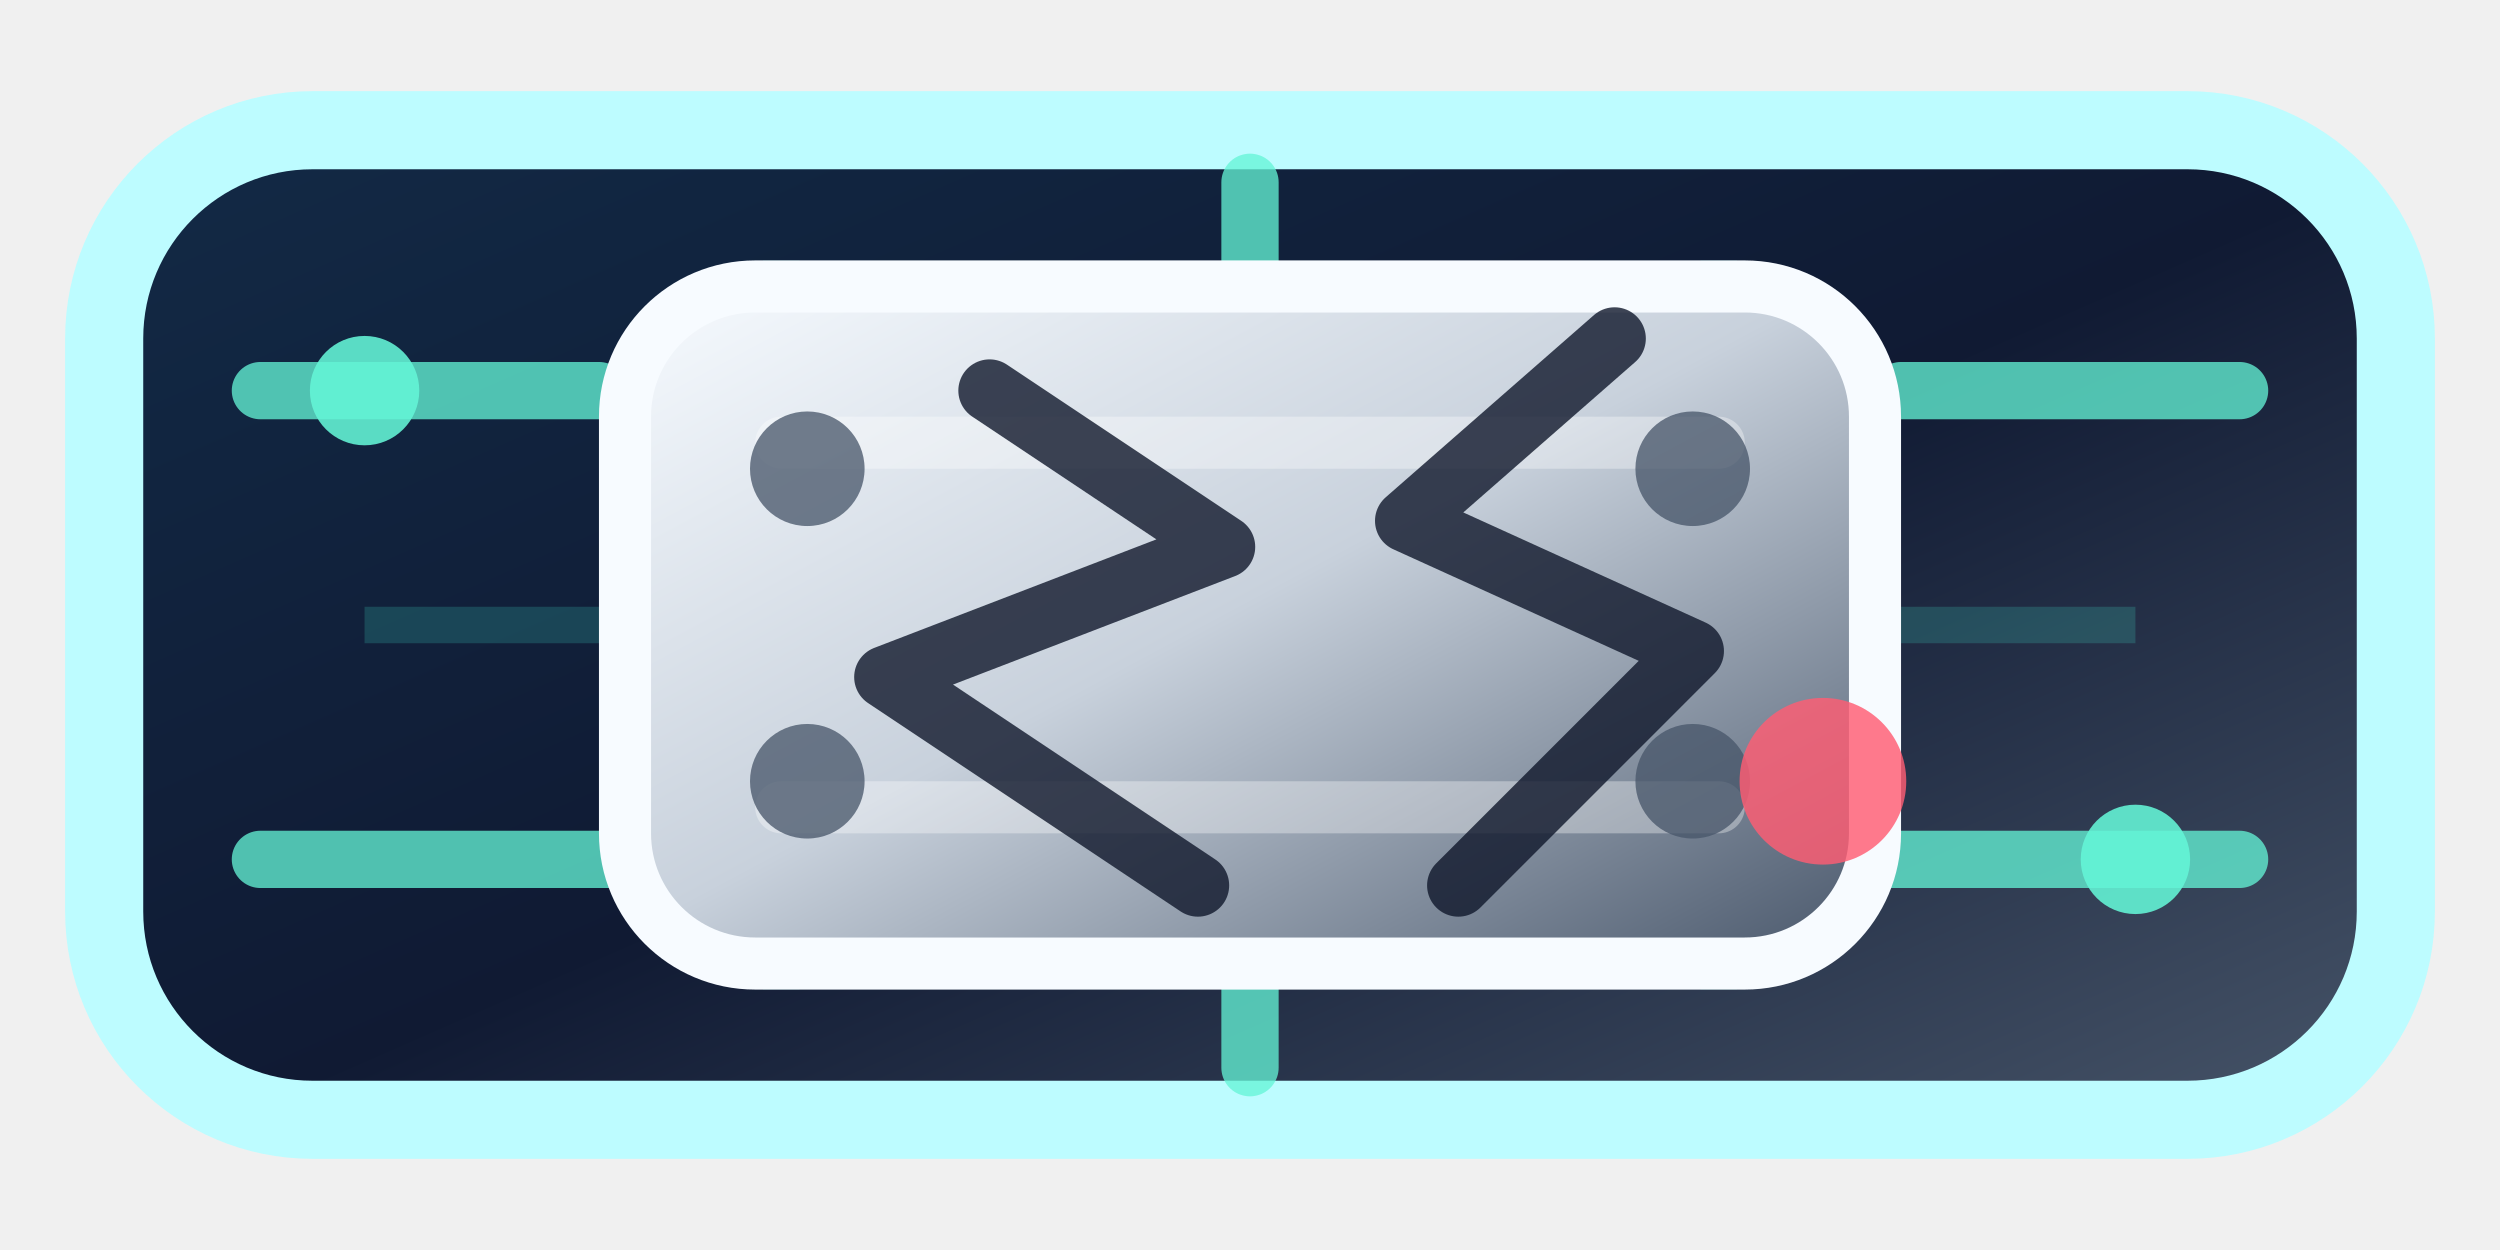
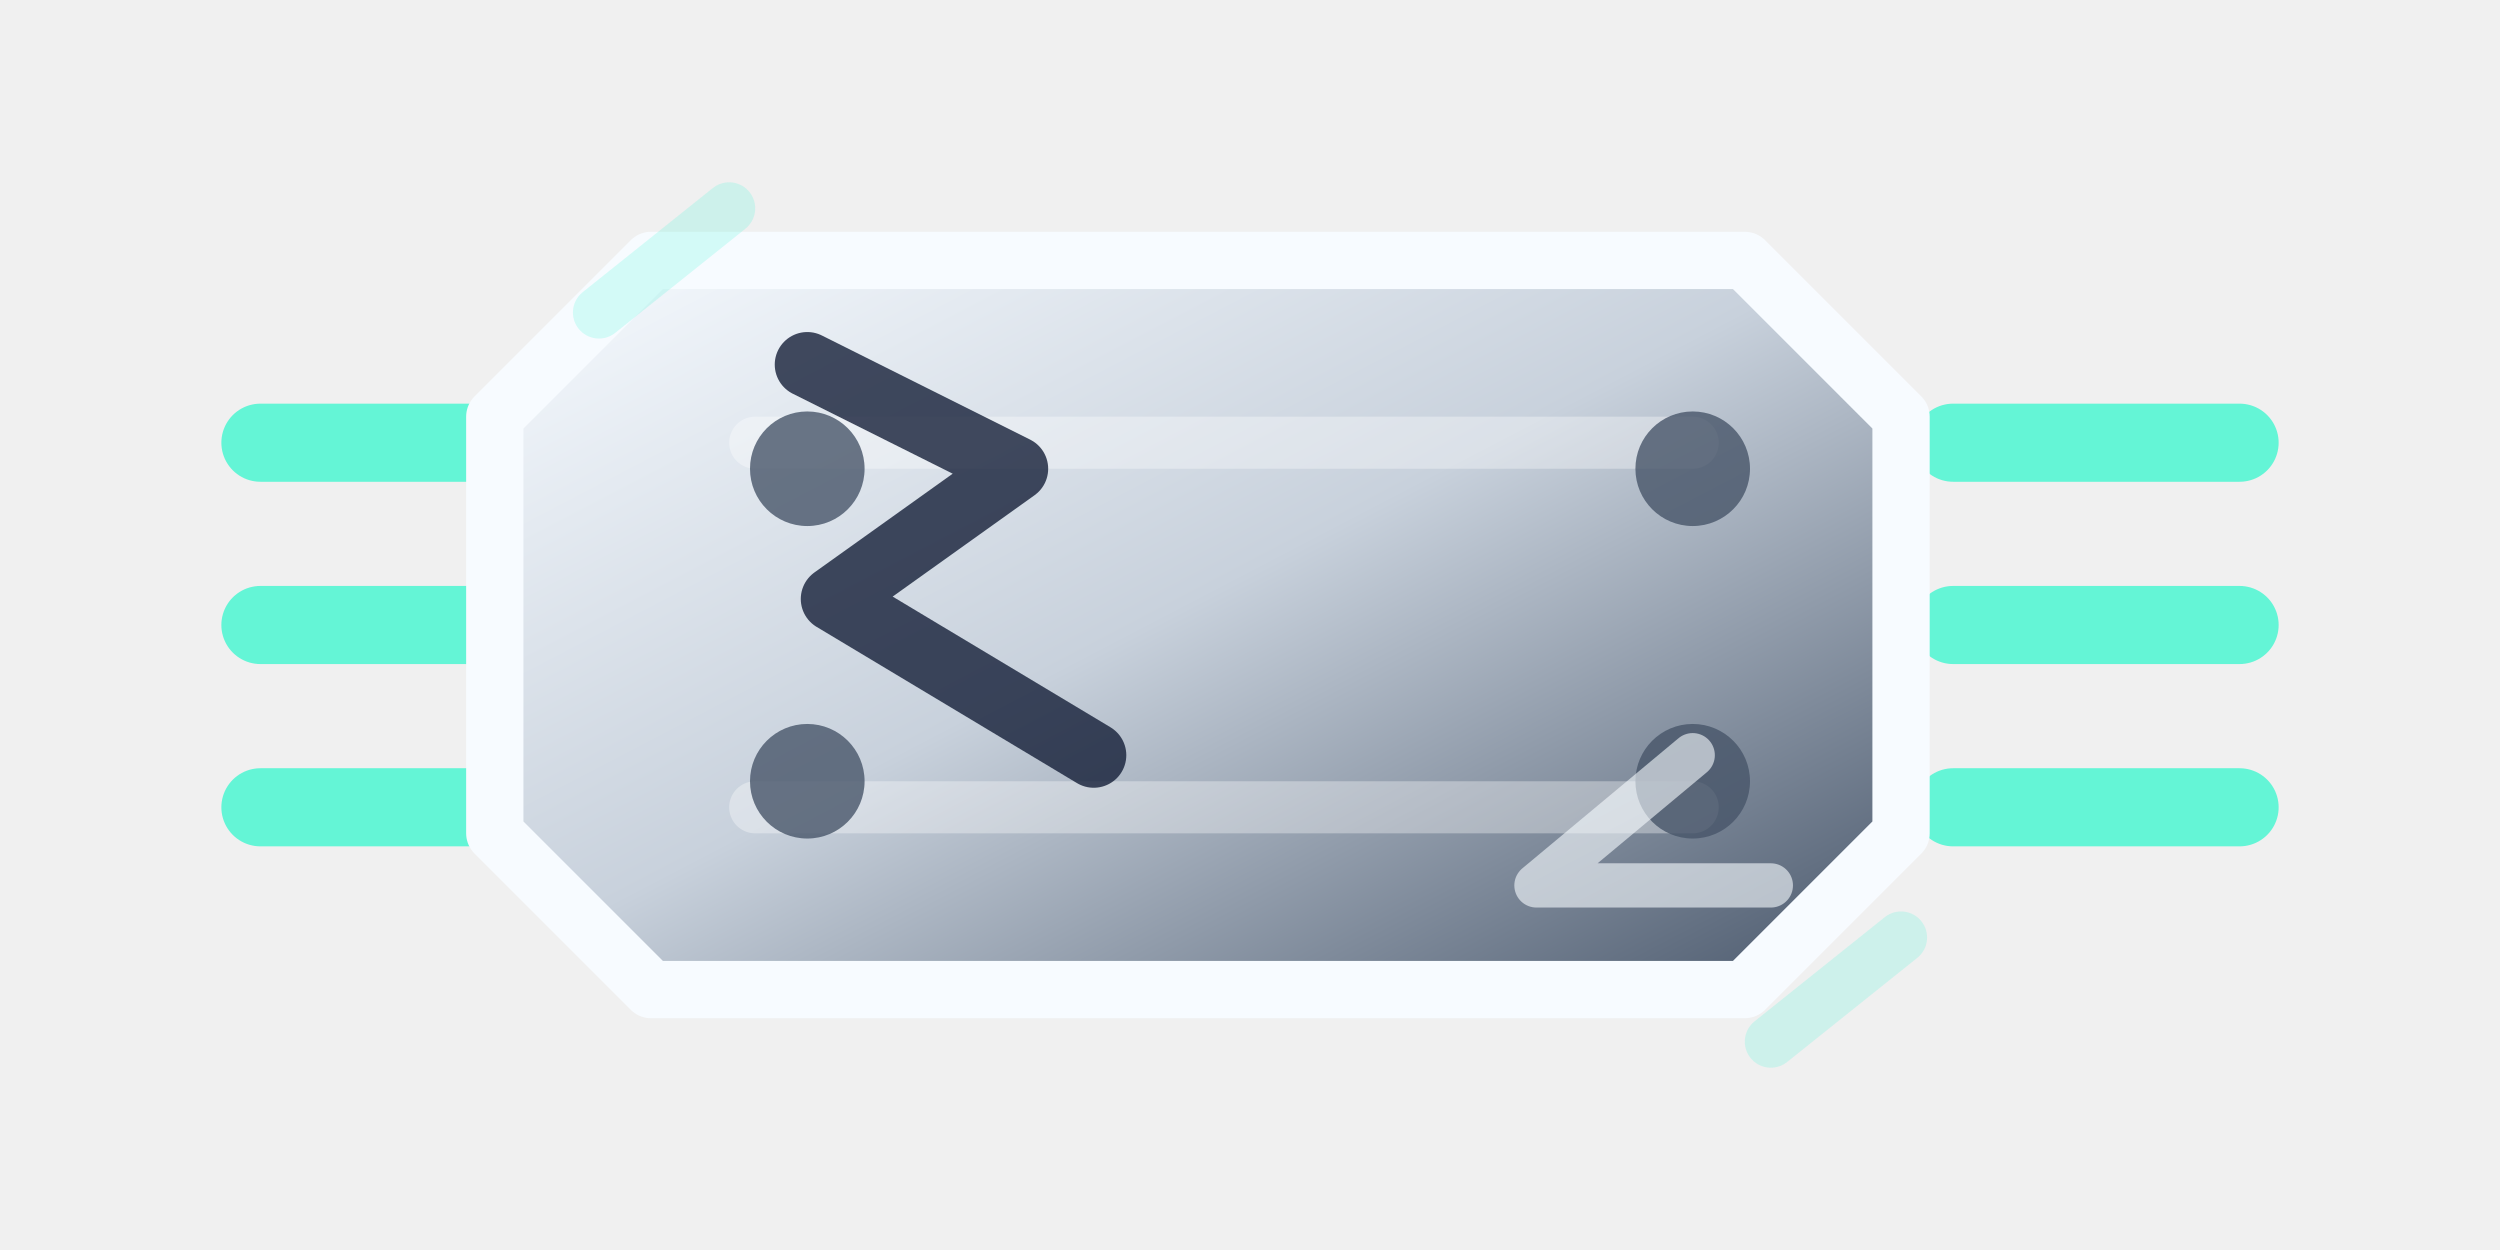
- <svg xmlns="http://www.w3.org/2000/svg" viewBox="0 0 96 48" role="img" aria-label="Módulo blindado crítico">
+ <svg xmlns="http://www.w3.org/2000/svg" viewBox="0 0 96 48" role="img" aria-label="Módulo blindado danificado">
  <defs>
-     <linearGradient id="spr-brick-metal-steel-dented-two-board" x1="0" y1="0" x2="1" y2="1">
-       <stop offset="0" stop-color="#122a46" />
-       <stop offset="0.52" stop-color="#101a33" />
-       <stop offset="1" stop-color="#475569" />
-     </linearGradient>
-     <linearGradient id="spr-brick-metal-steel-dented-two-part" x1="0" y1="0" x2="1" y2="1">
+     <linearGradient id="spr-brick-metal-steel-dented-two-body" x1="0" y1="0" x2="1" y2="1">
      <stop offset="0" stop-color="#f7fbff" />
      <stop offset="0.48" stop-color="#c8d1dc" />
      <stop offset="1" stop-color="#475569" />
    </linearGradient>
  </defs>
-   <rect x="4" y="5" width="88" height="38" rx="8" fill="url(#spr-brick-metal-steel-dented-two-board)" stroke="#bdfcff" stroke-width="3" />
-   <path d="M10 15h13M73 15h13M10 33h16M70 33h16M48 7v7M48 34v7" stroke="#64f5d6" stroke-width="2.2" stroke-linecap="round" opacity=".76" />
-   <path d="M14 24h68M30 10v28M66 10v28" stroke="#42f5d733" stroke-width="1.4" opacity=".9" />
-   <circle cx="14" cy="15" r="2.1" fill="#64f5d6" opacity=".88" />
-   <circle cx="82" cy="33" r="2.1" fill="#64f5d6" opacity=".88" />
-   <rect x="24" y="11" width="48" height="26" rx="5" fill="url(#spr-brick-metal-steel-dented-two-part)" stroke="#f7fbff" stroke-width="2" />
-   <path d="M30 17h36M30 31h36" stroke="#ffffff" stroke-width="2" stroke-linecap="round" opacity=".34" />
-   <circle cx="31" cy="18" r="2.2" fill="#475569" opacity=".76" />
-   <circle cx="65" cy="18" r="2.2" fill="#475569" opacity=".76" />
-   <circle cx="31" cy="30" r="2.2" fill="#475569" opacity=".76" />
-   <circle cx="65" cy="30" r="2.2" fill="#475569" opacity=".76" />
-   <path d="M38 15l9 6-13 5 12 8M62 13l-8 7 11 5-9 9" fill="none" stroke="#0f172a" stroke-width="2.4" stroke-linecap="round" stroke-linejoin="round" opacity=".8" />
-   <circle cx="70" cy="30" r="3.2" fill="#ff5d73" opacity=".82" />
+   <path d="M10 17h11M10 24h11M10 31h11M75 17h11M75 24h11M75 31h11" stroke="#64f5d6" stroke-width="3" stroke-linecap="round" />
+   <path d="M25 10h42l6 6v16l-6 6H25l-6-6V16z" fill="url(#spr-brick-metal-steel-dented-two-body)" stroke="#f7fbff" stroke-width="2.2" stroke-linejoin="round" />
+   <path d="M29 17h36M29 31h36" stroke="#ffffff" stroke-width="2" stroke-linecap="round" opacity=".34" />
+   <circle cx="31" cy="18" r="2.2" fill="#475569" opacity=".8" />
+   <circle cx="65" cy="18" r="2.2" fill="#475569" opacity=".8" />
+   <circle cx="31" cy="30" r="2.2" fill="#475569" opacity=".8" />
+   <circle cx="65" cy="30" r="2.2" fill="#475569" opacity=".8" />
+   <path d="M31 14l8 4-7 5 10 6" fill="none" stroke="#101a33" stroke-width="2.5" stroke-linecap="round" stroke-linejoin="round" opacity=".78" />
+   <path d="M65 29l-6 5h9" fill="none" stroke="#f7fbff" stroke-width="1.7" stroke-linecap="round" stroke-linejoin="round" opacity=".6" />
+   <path d="M23 12l5-4M68 40l5-4" stroke="#42f5d733" stroke-width="2" stroke-linecap="round" />
</svg>
